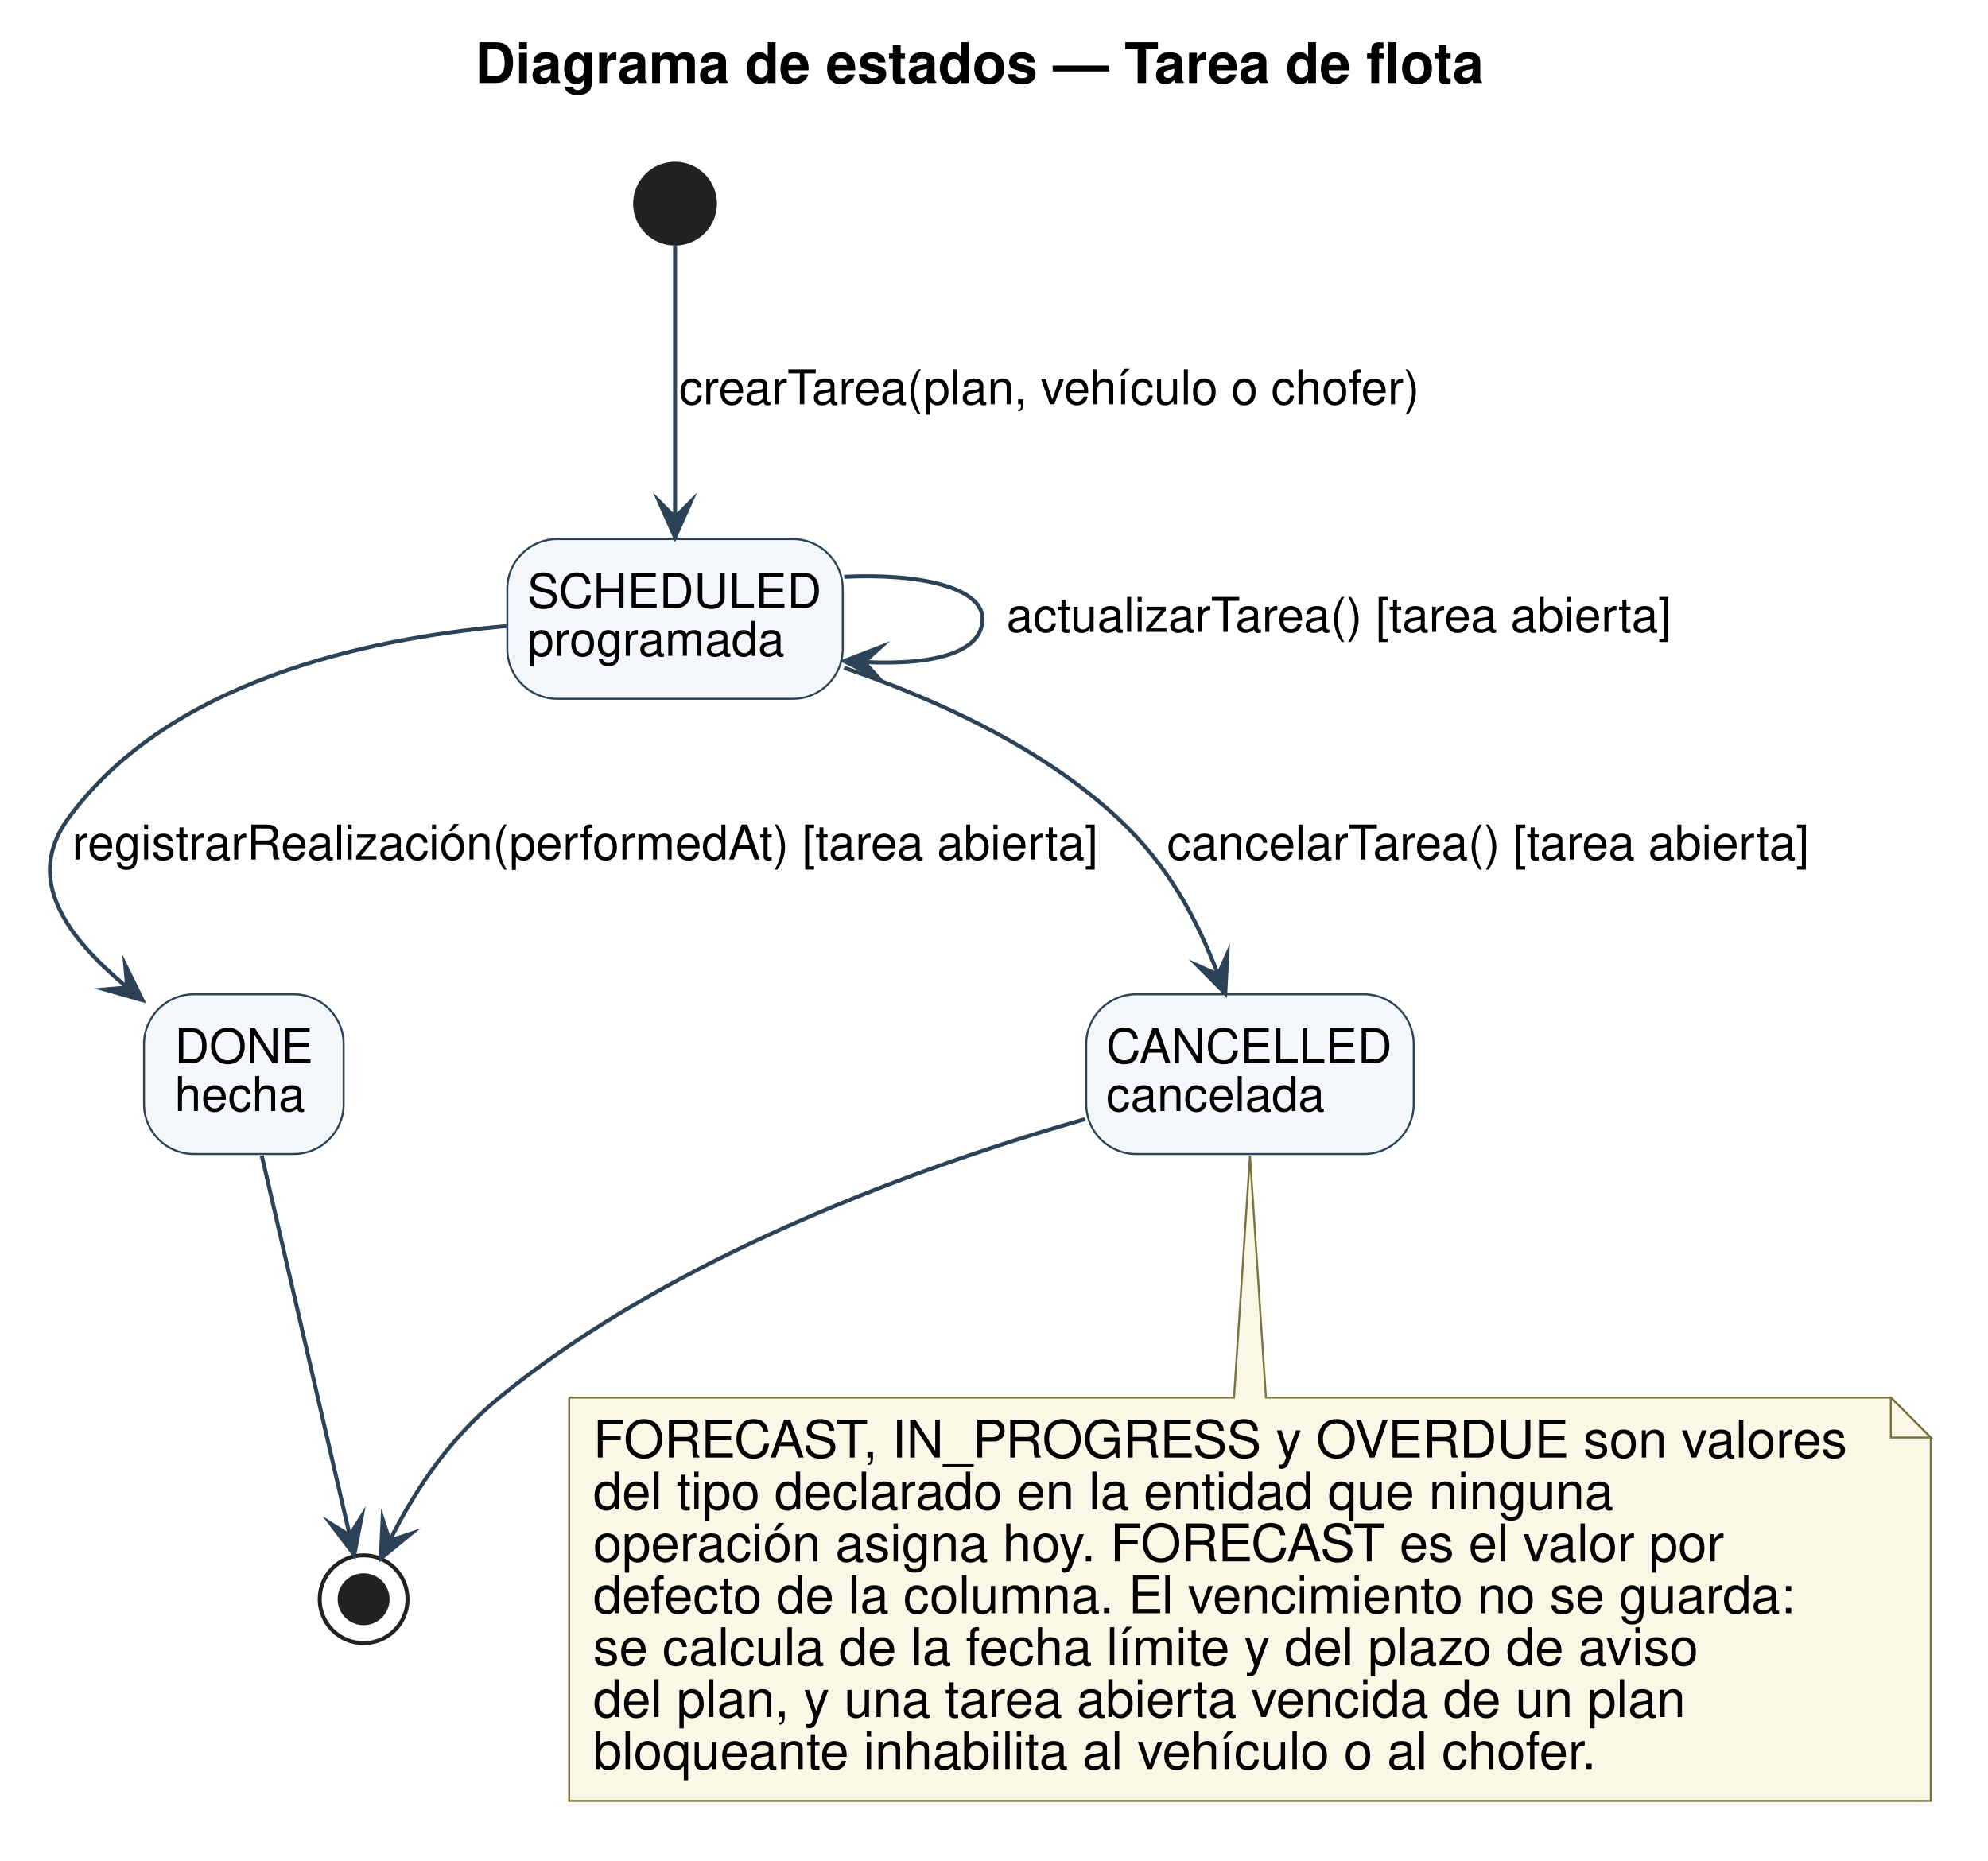
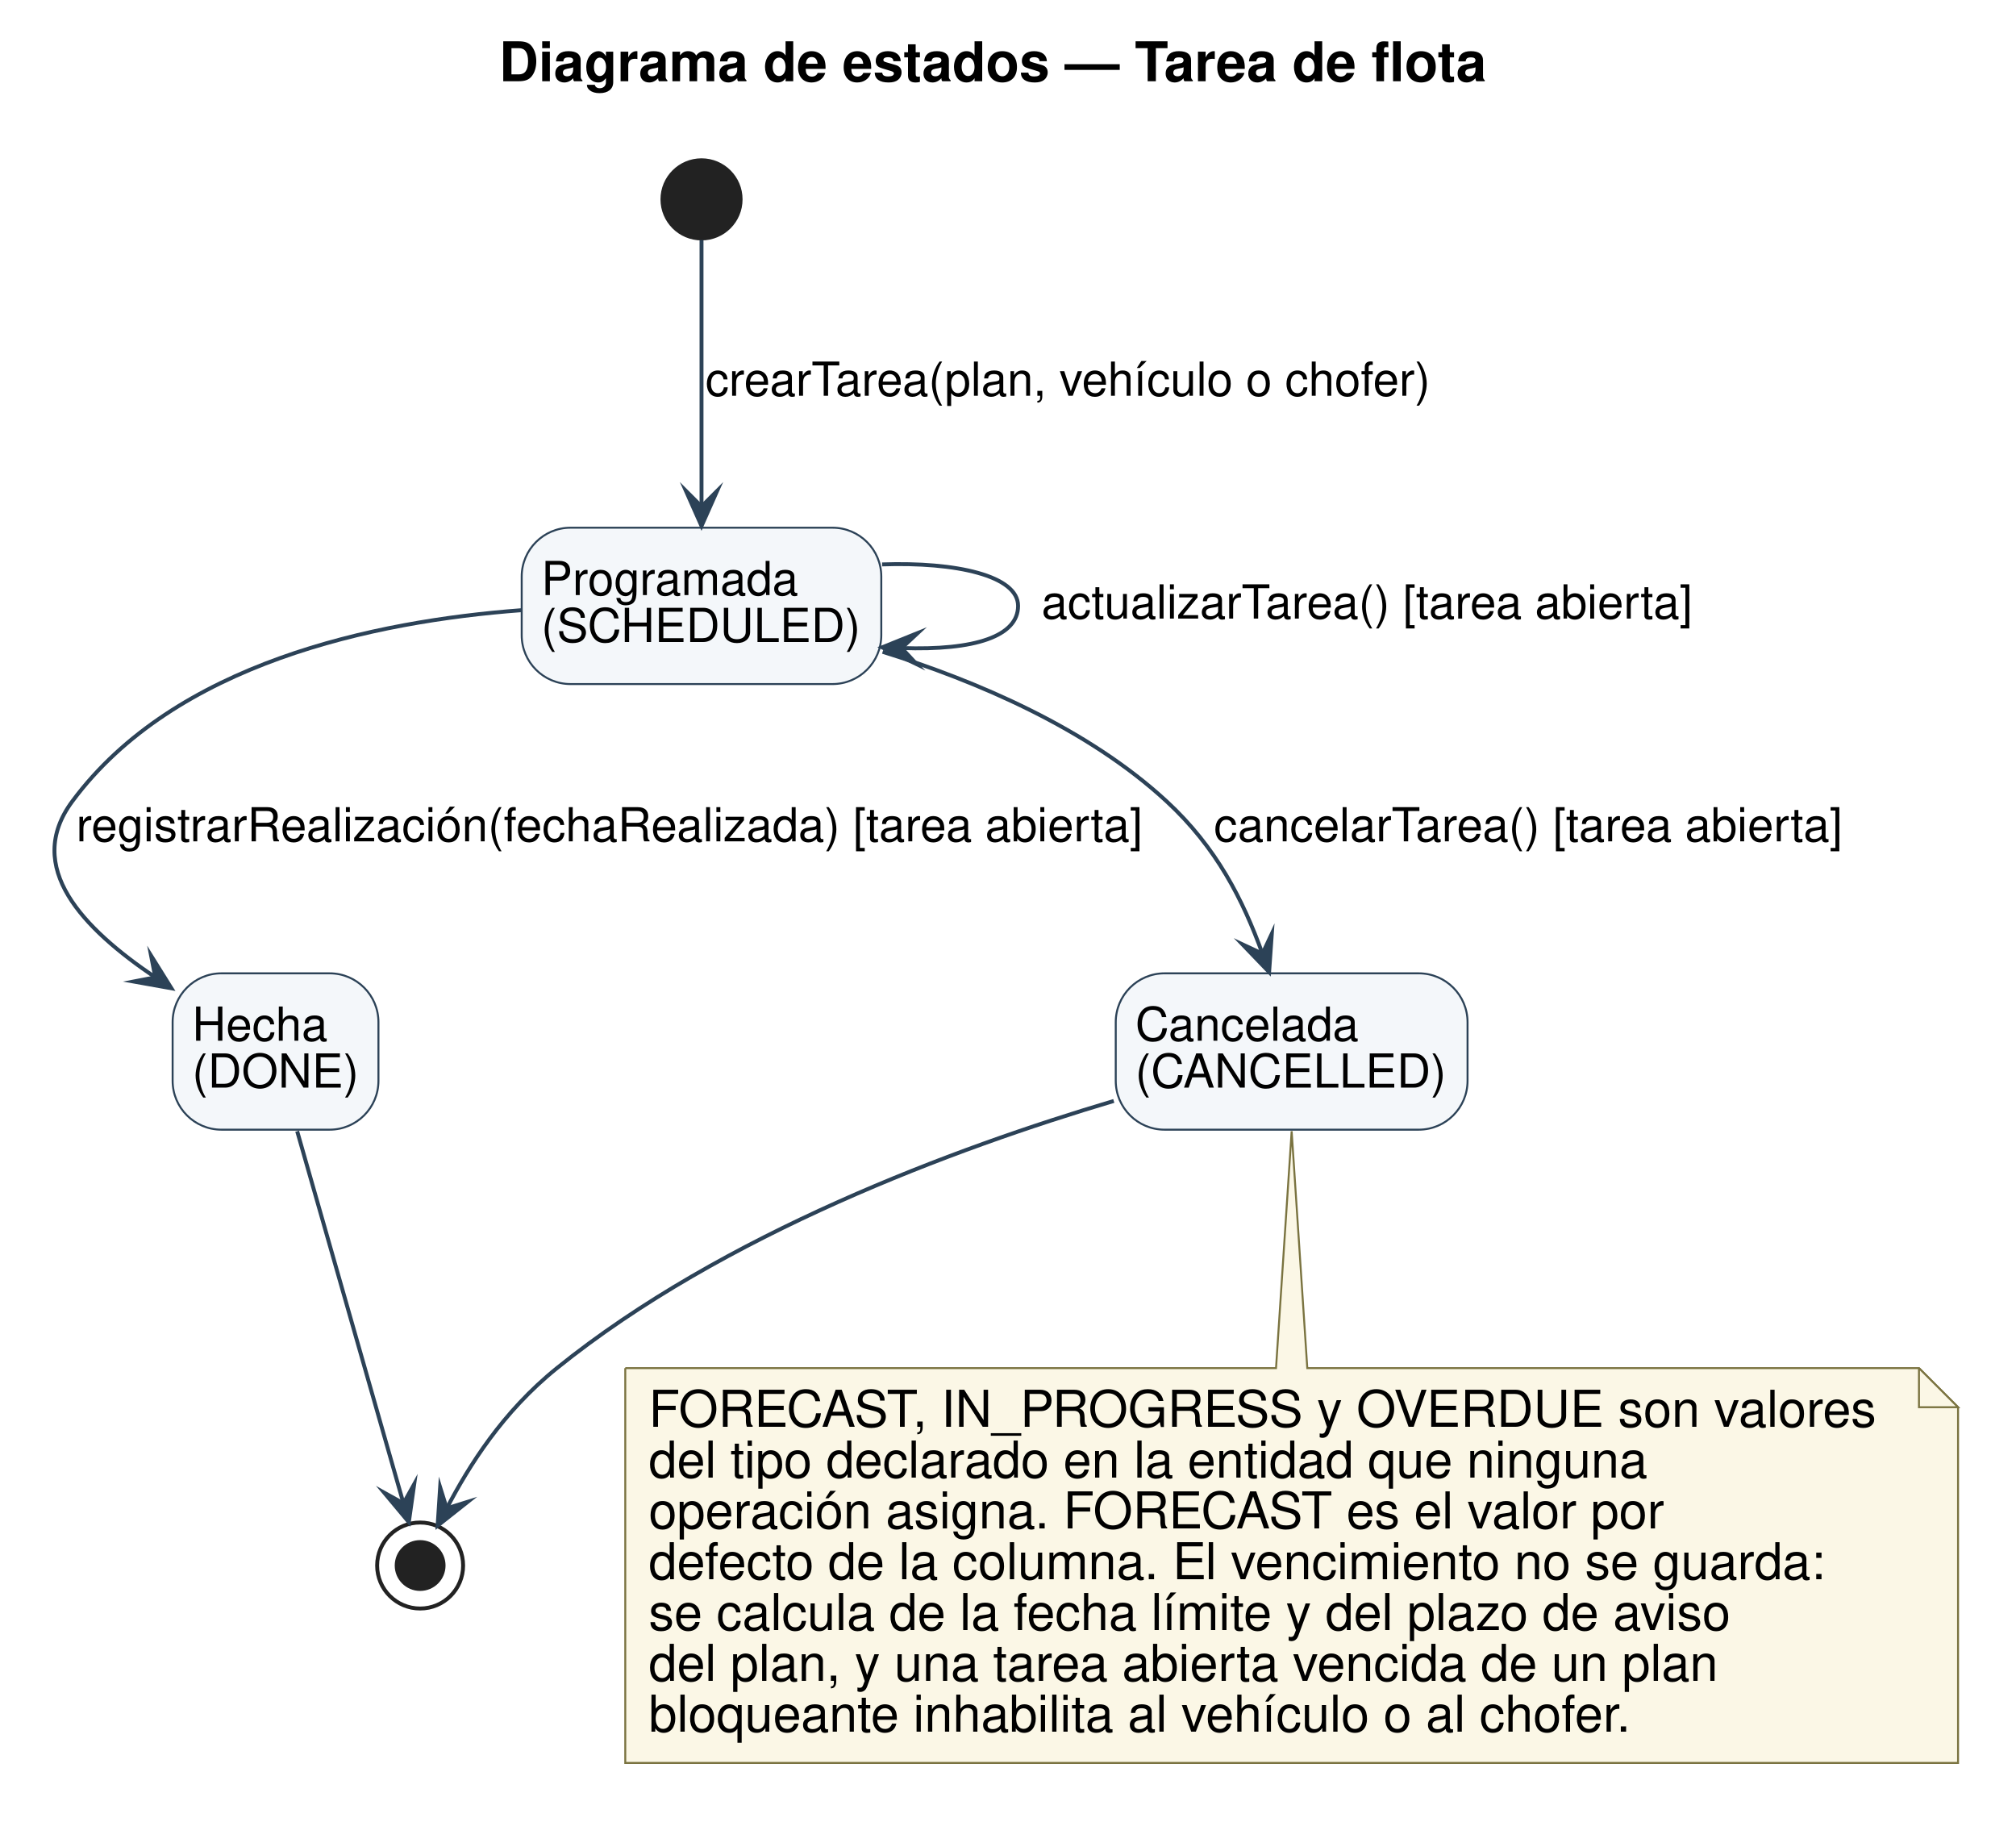
- <svg xmlns="http://www.w3.org/2000/svg" version="1.1" data-diagram-type="STATE" style="width:778px;height:728px;background:#FFFFFF;" width="778.125px" height="728.125px" viewBox="0 0 778 728" zoomAndPan="magnify" preserveAspectRatio="none" contentStyleType="text/css">
+ <svg xmlns="http://www.w3.org/2000/svg" version="1.1" data-diagram-type="STATE" style="width:806px;height:728px;background:#FFFFFF;" width="806.25px" height="728.125px" viewBox="0 0 806 728" zoomAndPan="magnify" preserveAspectRatio="none" contentStyleType="text/css">
  <defs />
  <g font-family="sans-serif" lengthAdjust="spacing">
    <g class="title" data-source-line="1">
-       <text x="185.893" y="32.469" fill="#000" font-size="21.875" textLength="396.313" font-weight="700" font-family="Helvetica">Diagrama de estados — Tarea de flota</text>
+       <text x="199.51" y="32.469" fill="#000" font-size="21.875" textLength="396.313" font-weight="700" font-family="Helvetica">Diagrama de estados — Tarea de flota</text>
    </g>
-     <rect x="198.531" y="210.938" width="131.274" height="62.5" fill="#F4F7FA" style="stroke:#2C4257;stroke-width:0.781;" rx="19.531" ry="19.531" />
-     <text x="206.344" y="237.875" fill="#000" font-size="18.75" textLength="115.649" font-family="Helvetica">SCHEDULED</text>
-     <text x="206.344" y="256.625" fill="#000" font-size="18.75" textLength="101.102" font-family="Helvetica">programada</text>
-     <rect x="56.359" y="389.063" width="78.125" height="62.5" fill="#F4F7FA" style="stroke:#2C4257;stroke-width:0.781;" rx="19.531" ry="19.531" />
-     <text x="68.336" y="416" fill="#000" font-size="18.75" textLength="54.172" font-family="Helvetica">DONE</text>
-     <text x="68.336" y="434.75" fill="#000" font-size="18.75" textLength="51.086" font-family="Helvetica">hecha</text>
-     <rect x="425.094" y="389.063" width="128.162" height="62.5" fill="#F4F7FA" style="stroke:#2C4257;stroke-width:0.781;" rx="19.531" ry="19.531" />
-     <text x="432.906" y="416" fill="#000" font-size="18.75" textLength="112.537" font-family="Helvetica">CANCELLED</text>
-     <text x="432.906" y="434.75" fill="#000" font-size="18.75" textLength="85.483" font-family="Helvetica">cancelada</text>
+     <rect x="208.578" y="210.938" width="143.762" height="62.5" fill="#F4F7FA" style="stroke:#2C4257;stroke-width:0.781;" rx="19.531" ry="19.531" />
+     <text x="216.391" y="237.875" fill="#000" font-size="18.75" textLength="103.18" font-family="Helvetica">Programada</text>
+     <text x="216.391" y="256.625" fill="#000" font-size="18.75" textLength="128.137" font-family="Helvetica">(SCHEDULED)</text>
+     <rect x="69.016" y="389.063" width="82.285" height="62.5" fill="#F4F7FA" style="stroke:#2C4257;stroke-width:0.781;" rx="19.531" ry="19.531" />
+     <text x="76.828" y="416" fill="#000" font-size="18.75" textLength="54.199" font-family="Helvetica">Hecha</text>
+     <text x="76.828" y="434.75" fill="#000" font-size="18.75" textLength="66.66" font-family="Helvetica">(DONE)</text>
+     <rect x="446.078" y="389.063" width="140.649" height="62.5" fill="#F4F7FA" style="stroke:#2C4257;stroke-width:0.781;" rx="19.531" ry="19.531" />
+     <text x="453.891" y="416" fill="#000" font-size="18.75" textLength="89.648" font-family="Helvetica">Cancelada</text>
+     <text x="453.891" y="434.75" fill="#000" font-size="18.75" textLength="125.024" font-family="Helvetica">(CANCELLED)</text>
    <g class="start_entity" data-qualified-name=".start." id="ent0004" data-source-line="23">
-       <ellipse cx="264.172" cy="79.688" rx="15.625" ry="15.625" fill="#222" style="stroke:#222;stroke-width:1.563;" />
+       <ellipse cx="280.469" cy="79.688" rx="15.625" ry="15.625" fill="#222" style="stroke:#222;stroke-width:1.563;" />
    </g>
    <g class="end_entity" data-qualified-name=".end." id="ent0009" data-source-line="27">
-       <ellipse cx="142.297" cy="625.781" rx="17.188" ry="17.188" fill="none" style="stroke:#222;stroke-width:1.563;" />
-       <ellipse cx="142.297" cy="625.781" rx="9.375" ry="9.375" fill="#222" style="stroke:#222;stroke-width:1.563;" />
+       <ellipse cx="167.969" cy="625.781" rx="17.188" ry="17.188" fill="none" style="stroke:#222;stroke-width:1.563;" />
+       <ellipse cx="167.969" cy="625.781" rx="9.375" ry="9.375" fill="#222" style="stroke:#222;stroke-width:1.563;" />
    </g>
    <g class="entity" data-qualified-name="GMN12" id="ent0013" data-source-line="31">
-       <path d="M222.75,546.875 L222.75,704.688 A0,0 0 0 0 222.75,704.688 L755.599,704.688 A0,0 0 0 0 755.599,704.688 L755.599,562.5 L739.974,546.875 L495.422,546.875 L489.172,452.172 L482.922,546.875 L222.75,546.875 A0,0 0 0 0 222.75,546.875" style="stroke:#7A7340;stroke-width:0.781;" fill="#FBF7E6" />
-       <path d="M739.974,546.875 L739.974,562.5 L755.599,562.5 L739.974,546.875" style="stroke:#7A7340;stroke-width:0.781;" fill="#FBF7E6" />
-       <text x="232.125" y="570.329" fill="#000" font-size="20.313" textLength="500.037" font-family="Helvetica">FORECAST, IN_PROGRESS y OVERDUE son valores</text>
-       <text x="232.125" y="590.641" fill="#000" font-size="20.313" textLength="399.803" font-family="Helvetica">del tipo declarado en la entidad que ninguna</text>
-       <text x="232.125" y="610.954" fill="#000" font-size="20.313" textLength="448.214" font-family="Helvetica">operación asigna hoy. FORECAST es el valor por</text>
-       <text x="232.125" y="631.266" fill="#000" font-size="20.313" textLength="471.988" font-family="Helvetica">defecto de la columna. El vencimiento no se guarda:</text>
-       <text x="232.125" y="651.579" fill="#000" font-size="20.313" textLength="433.575" font-family="Helvetica">se calcula de la fecha límite y del plazo de aviso</text>
-       <text x="232.125" y="671.891" fill="#000" font-size="20.313" textLength="428.001" font-family="Helvetica">del plan, y una tarea abierta vencida de un plan</text>
-       <text x="232.125" y="692.204" fill="#000" font-size="20.313" textLength="395.241" font-family="Helvetica">bloqueante inhabilita al vehículo o al chofer.</text>
+       <path d="M249.984,546.875 L249.984,704.688 A0,0 0 0 0 249.984,704.688 L782.833,704.688 A0,0 0 0 0 782.833,704.688 L782.833,562.5 L767.208,546.875 L522.656,546.875 L516.406,452.172 L510.156,546.875 L249.984,546.875 A0,0 0 0 0 249.984,546.875" style="stroke:#7A7340;stroke-width:0.781;" fill="#FBF7E6" />
+       <path d="M767.208,546.875 L767.208,562.5 L782.833,562.5 L767.208,546.875" style="stroke:#7A7340;stroke-width:0.781;" fill="#FBF7E6" />
+       <text x="259.359" y="570.329" fill="#000" font-size="20.313" textLength="500.037" font-family="Helvetica">FORECAST, IN_PROGRESS y OVERDUE son valores</text>
+       <text x="259.359" y="590.641" fill="#000" font-size="20.313" textLength="399.803" font-family="Helvetica">del tipo declarado en la entidad que ninguna</text>
+       <text x="259.359" y="610.954" fill="#000" font-size="20.313" textLength="409.821" font-family="Helvetica">operación asigna. FORECAST es el valor por</text>
+       <text x="259.359" y="631.266" fill="#000" font-size="20.313" textLength="471.988" font-family="Helvetica">defecto de la columna. El vencimiento no se guarda:</text>
+       <text x="259.359" y="651.579" fill="#000" font-size="20.313" textLength="433.575" font-family="Helvetica">se calcula de la fecha límite y del plazo de aviso</text>
+       <text x="259.359" y="671.891" fill="#000" font-size="20.313" textLength="428.001" font-family="Helvetica">del plan, y una tarea abierta vencida de un plan</text>
+       <text x="259.359" y="692.204" fill="#000" font-size="20.313" textLength="395.241" font-family="Helvetica">bloqueante inhabilita al vehículo o al chofer.</text>
    </g>
    <g class="link" data-entity-1="ent0004" data-entity-2="ent0001" id="lnk5" data-source-line="23" data-link-type="dependency">
-       <path d="M264.172,95.953 C264.172,121.844 264.172,168.25 264.172,202.453" style="stroke:#2C4257;stroke-width:1.563;" fill="none" id="*start*-to-SCHEDULED" />
-       <polygon points="264.172,210.266,270.422,196.203,264.172,202.453,257.922,196.203,264.172,210.266" fill="#2C4257" style="stroke:#2C4257;stroke-width:1.563;stroke-linejoin:miter;stroke-miterlimit:10;" />
-       <text x="265.734" y="158.188" fill="#000" font-size="18.75" textLength="292.85" font-family="Helvetica">crearTarea(plan, vehículo o chofer)</text>
+       <path d="M280.469,95.953 C280.469,121.844 280.469,168.25 280.469,202.453" style="stroke:#2C4257;stroke-width:1.563;" fill="none" id="*start*-to-SCHEDULED" />
+       <polygon points="280.469,210.266,286.719,196.203,280.469,202.453,274.219,196.203,280.469,210.266" fill="#2C4257" style="stroke:#2C4257;stroke-width:1.563;stroke-linejoin:miter;stroke-miterlimit:10;" />
+       <text x="282.031" y="158.188" fill="#000" font-size="18.75" textLength="292.85" font-family="Helvetica">crearTarea(plan, vehículo o chofer)</text>
    </g>
    <g class="link" data-entity-1="ent0001" data-entity-2="ent0001" id="lnk6" data-source-line="24" data-link-type="dependency">
-       <path d="M330.375,225.719 C359.469,224.266 384.5,229.75 384.5,242.188 C384.5,254.625 367.272,260.499 338.178,259.046" style="stroke:#2C4257;stroke-width:1.563;" fill="none" id="SCHEDULED-to-SCHEDULED" />
-       <polygon points="330.375,258.656,344.108,265.6,338.178,259.046,344.732,253.116,330.375,258.656" fill="#2C4257" style="stroke:#2C4257;stroke-width:1.563;stroke-linejoin:miter;stroke-miterlimit:10;" />
-       <text x="393.875" y="247.25" fill="#000" font-size="18.75" textLength="262.619" font-family="Helvetica">actualizarTarea() [tarea abierta]</text>
+       <path d="M352.672,225.609 C382.156,224.578 407.031,230.094 407.031,242.188 C407.031,254.281 389.964,260.07 360.48,259.039" style="stroke:#2C4257;stroke-width:1.563;" fill="none" id="SCHEDULED-to-SCHEDULED" />
+       <polygon points="352.672,258.766,366.507,265.503,360.48,259.039,366.944,253.011,352.672,258.766" fill="#2C4257" style="stroke:#2C4257;stroke-width:1.563;stroke-linejoin:miter;stroke-miterlimit:10;" />
+       <text x="416.406" y="247.25" fill="#000" font-size="18.75" textLength="262.619" font-family="Helvetica">actualizarTarea() [tarea abierta]</text>
    </g>
    <g class="link" data-entity-1="ent0001" data-entity-2="ent0002" id="lnk7" data-source-line="25" data-link-type="dependency">
-       <path d="M198.172,244.984 C142.406,249.969 65.562,266.906 26.672,320.313 C9.375,344.078 25.987,366.51 49.799,386.385" style="stroke:#2C4257;stroke-width:1.563;" fill="none" id="SCHEDULED-to-DONE" />
-       <polygon points="55.797,391.391,49.006,377.581,49.799,386.385,40.996,387.178,55.797,391.391" fill="#2C4257" style="stroke:#2C4257;stroke-width:1.563;stroke-linejoin:miter;stroke-miterlimit:10;" />
-       <text x="28.234" y="336.313" fill="#000" font-size="18.75" textLength="402.255" font-family="Helvetica">registrarRealización(performedAt) [tarea abierta]</text>
+       <path d="M208.344,243.922 C149.563,248.344 69.813,265.109 28.906,320.313 C9.375,346.656 33.124,371.075 62.077,390.668" style="stroke:#2C4257;stroke-width:1.563;" fill="none" id="SCHEDULED-to-DONE" />
+       <polygon points="68.547,395.047,60.403,381.989,62.077,390.668,53.398,392.341,68.547,395.047" fill="#2C4257" style="stroke:#2C4257;stroke-width:1.563;stroke-linejoin:miter;stroke-miterlimit:10;" />
+       <text x="30.469" y="336.313" fill="#000" font-size="18.75" textLength="428.339" font-family="Helvetica">registrarRealización(fechaRealizada) [tarea abierta]</text>
    </g>
    <g class="link" data-entity-1="ent0001" data-entity-2="ent0003" id="lnk8" data-source-line="26" data-link-type="dependency">
-       <path d="M330.328,261.297 C365.5,273.297 407.563,292.203 437.609,320.313 C457.625,339.031 468.505,359.969 476.708,381.407" style="stroke:#2C4257;stroke-width:1.563;" fill="none" id="SCHEDULED-to-CANCELLED" />
-       <polygon points="479.5,388.703,480.312,373.336,476.708,381.407,468.637,377.803,479.5,388.703" fill="#2C4257" style="stroke:#2C4257;stroke-width:1.563;stroke-linejoin:miter;stroke-miterlimit:10;" />
-       <text x="456.687" y="336.313" fill="#000" font-size="18.75" textLength="253.244" font-family="Helvetica">cancelarTarea() [tarea abierta]</text>
+       <path d="M352.875,260.547 C390.344,272.219 434.734,291.062 466.406,320.313 C486.406,338.781 496.932,359.702 504.729,381.217" style="stroke:#2C4257;stroke-width:1.563;" fill="none" id="SCHEDULED-to-CANCELLED" />
+       <polygon points="507.391,388.563,508.476,373.212,504.729,381.217,496.723,377.471,507.391,388.563" fill="#2C4257" style="stroke:#2C4257;stroke-width:1.563;stroke-linejoin:miter;stroke-miterlimit:10;" />
+       <text x="485.328" y="336.313" fill="#000" font-size="18.75" textLength="253.244" font-family="Helvetica">cancelarTarea() [tarea abierta]</text>
    </g>
    <g class="link" data-entity-1="ent0002" data-entity-2="ent0009" id="lnk10" data-source-line="27" data-link-type="dependency">
-       <path d="M102.438,452.172 C112.547,495.828 129.096,567.264 136.877,600.842" style="stroke:#2C4257;stroke-width:1.563;" fill="none" id="DONE-to-*end*" />
-       <polygon points="138.641,608.453,141.555,593.343,136.877,600.842,129.377,596.165,138.641,608.453" fill="#2C4257" style="stroke:#2C4257;stroke-width:1.563;stroke-linejoin:miter;stroke-miterlimit:10;" />
+       <path d="M118.812,452.172 C131.281,495.828 151.732,567.362 161.31,600.94" style="stroke:#2C4257;stroke-width:1.563;" fill="none" id="DONE-to-*end*" />
+       <polygon points="163.453,608.453,165.606,593.216,161.31,600.94,153.585,596.644,163.453,608.453" fill="#2C4257" style="stroke:#2C4257;stroke-width:1.563;stroke-linejoin:miter;stroke-miterlimit:10;" />
    </g>
    <g class="link" data-entity-1="ent0003" data-entity-2="ent0009" id="lnk11" data-source-line="28" data-link-type="dependency">
-       <path d="M424.594,437.906 C361.031,456.156 263.844,490.906 195.422,546.875 C173.984,564.406 161.108,585.788 152.514,602.851" style="stroke:#2C4257;stroke-width:1.563;" fill="none" id="CANCELLED-to-*end*" />
-       <polygon points="149,609.828,160.908,600.08,152.514,602.851,149.744,594.457,149,609.828" fill="#2C4257" style="stroke:#2C4257;stroke-width:1.563;stroke-linejoin:miter;stroke-miterlimit:10;" />
+       <path d="M445.297,440.078 C381.891,458.938 289.078,493.281 222.656,546.875 C200.891,564.422 187.552,585.863 178.599,602.926" style="stroke:#2C4257;stroke-width:1.563;" fill="none" id="CANCELLED-to-*end*" />
+       <polygon points="174.969,609.844,187.037,600.295,178.599,602.926,175.968,594.487,174.969,609.844" fill="#2C4257" style="stroke:#2C4257;stroke-width:1.563;stroke-linejoin:miter;stroke-miterlimit:10;" />
    </g>
  </g>
</svg>
